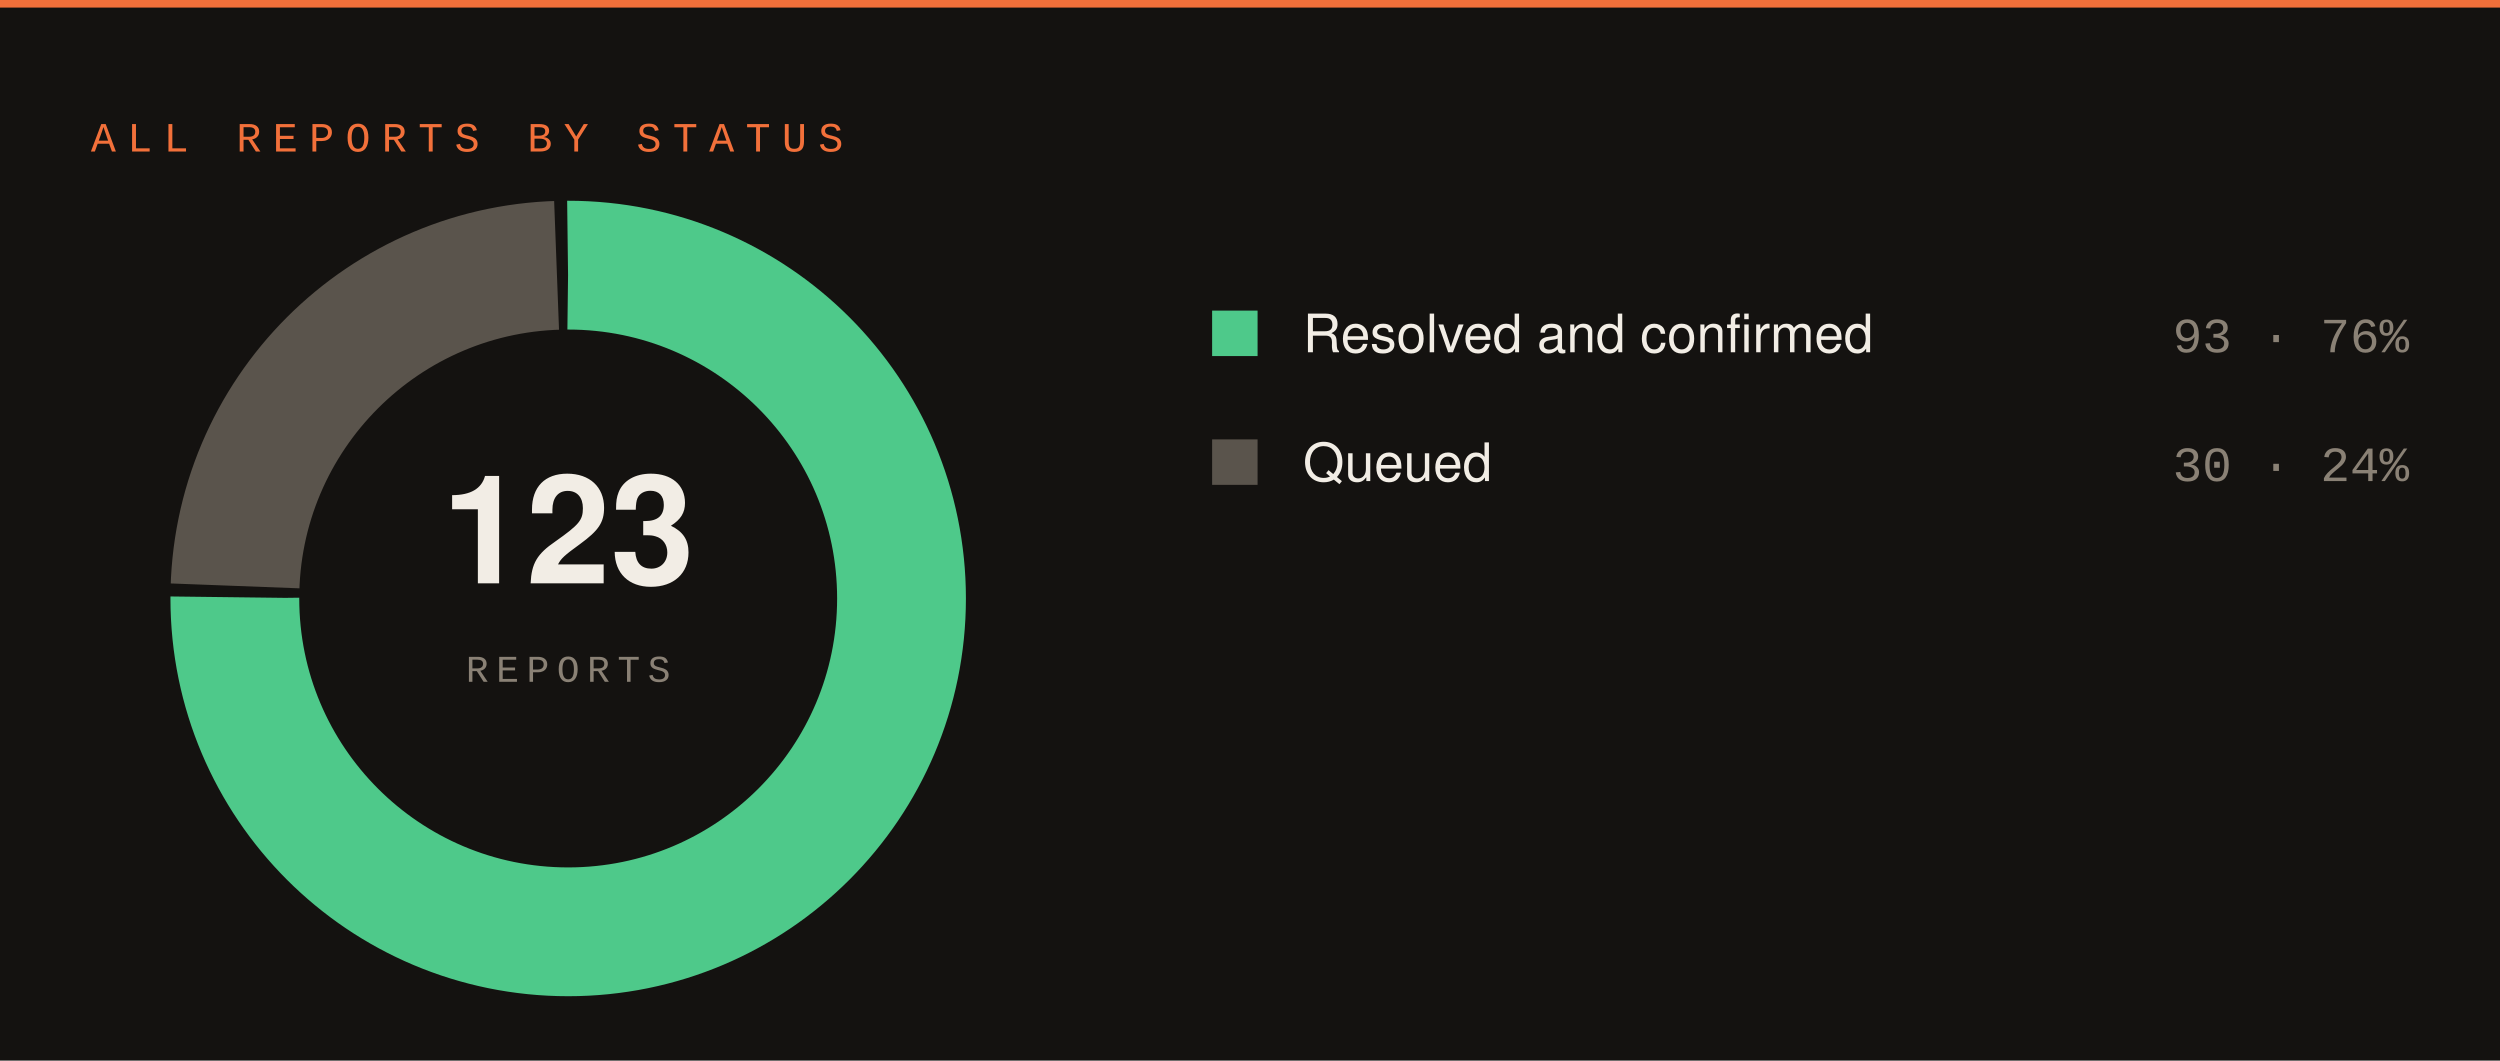
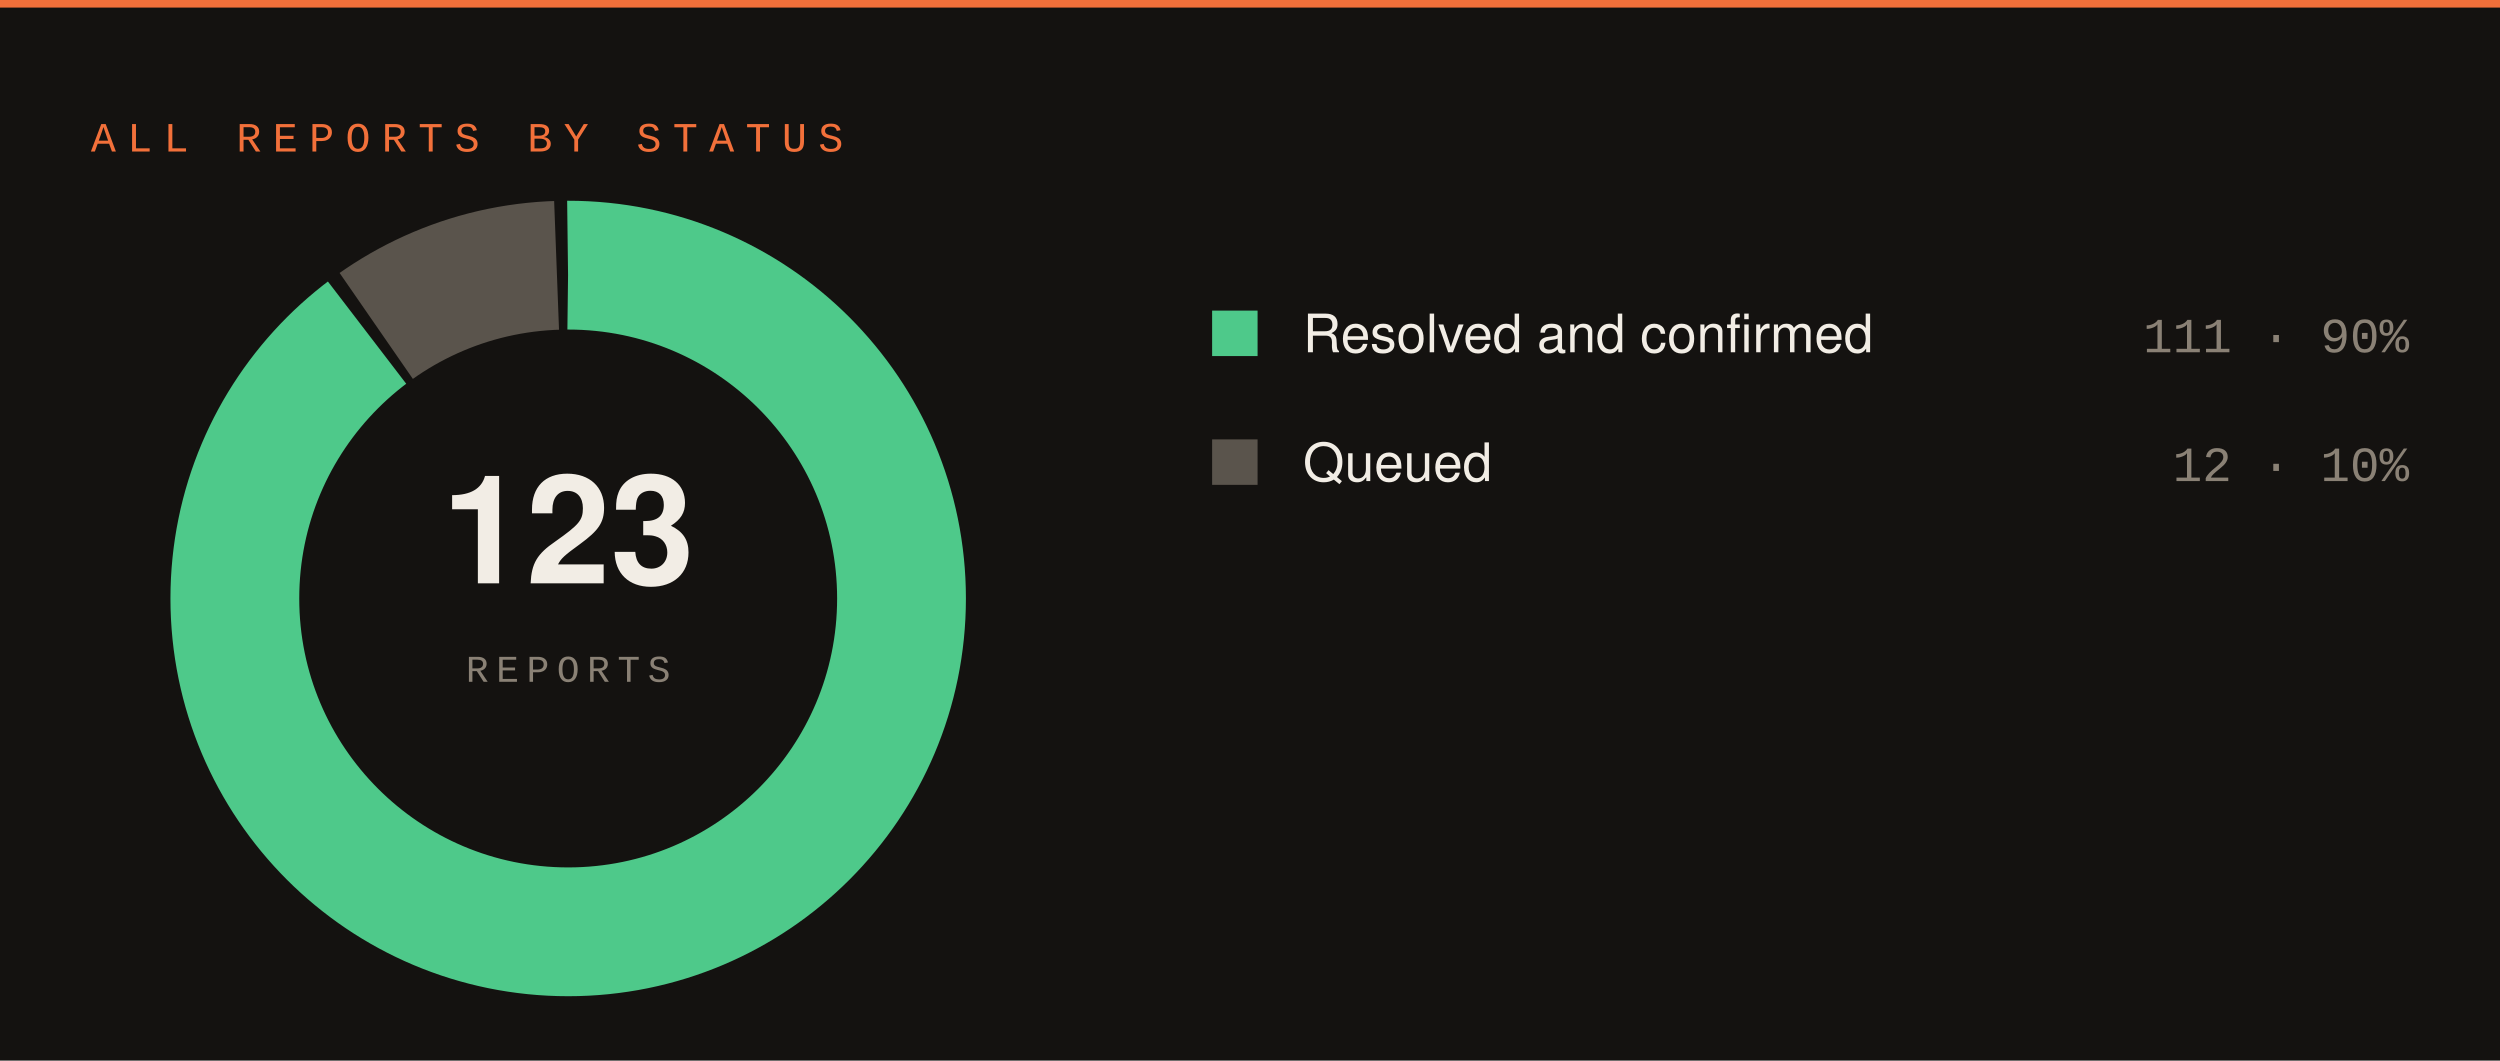
<svg xmlns="http://www.w3.org/2000/svg" width="660" height="280" viewBox="0 0 660 280">
  <rect width="660" height="280" fill="#141210" />
  <rect x="0" y="0" width="660" height="2" fill="#f2703a" />
  <text x="24" y="40" font-family="SFMono-Regular,Consolas,Liberation Mono,monospace" font-size="11" letter-spacing="3" fill="#f2703a">ALL REPORTS BY STATUS</text>
-   <circle cx="150" cy="158" r="88" fill="none" stroke="#4ec98a" stroke-width="34" stroke-dasharray="415.06 137.86" stroke-dashoffset="-0.00" transform="rotate(-90 150 158)" />
-   <circle cx="150" cy="158" r="88" fill="none" stroke="#5a544c" stroke-width="34" stroke-dasharray="131.86 421.06" stroke-dashoffset="-418.06" transform="rotate(-90 150 158)" />
+   <circle cx="150" cy="158" r="88" fill="none" stroke="#4ec98a" stroke-width="34" stroke-dasharray="495.98 56.94" stroke-dashoffset="-0.00" transform="rotate(-90 150 158)" />
+   <circle cx="150" cy="158" r="88" fill="none" stroke="#5a544c" stroke-width="34" stroke-dasharray="50.94 501.98" stroke-dashoffset="-498.98" transform="rotate(-90 150 158)" />
  <text x="150" y="154" font-family="-apple-system,Segoe UI,Helvetica,Arial,sans-serif" font-size="40" font-weight="700" fill="#f2ede5" text-anchor="middle">123</text>
  <text x="150" y="180" font-family="SFMono-Regular,Consolas,Liberation Mono,monospace" font-size="10" letter-spacing="2" fill="#8a8175" text-anchor="middle">REPORTS</text>
  <rect x="320" y="82" width="12" height="12" fill="#4ec98a" />
  <text x="344" y="93" font-family="-apple-system,Segoe UI,Helvetica,Arial,sans-serif" font-size="14" fill="#f2ede5">Resolved and confirmed</text>
-   <text x="636" y="93" font-family="SFMono-Regular,Consolas,Liberation Mono,monospace" font-size="13" fill="#8a8175" text-anchor="end">93 · 76%</text>
+   <text x="636" y="93" font-family="SFMono-Regular,Consolas,Liberation Mono,monospace" font-size="13" fill="#8a8175" text-anchor="end">111 · 90%</text>
  <rect x="320" y="116" width="12" height="12" fill="#5a544c" />
  <text x="344" y="127" font-family="-apple-system,Segoe UI,Helvetica,Arial,sans-serif" font-size="14" fill="#f2ede5">Queued</text>
-   <text x="636" y="127" font-family="SFMono-Regular,Consolas,Liberation Mono,monospace" font-size="13" fill="#8a8175" text-anchor="end">30 · 24%</text>
+   <text x="636" y="127" font-family="SFMono-Regular,Consolas,Liberation Mono,monospace" font-size="13" fill="#8a8175" text-anchor="end">12 · 10%</text>
</svg>
